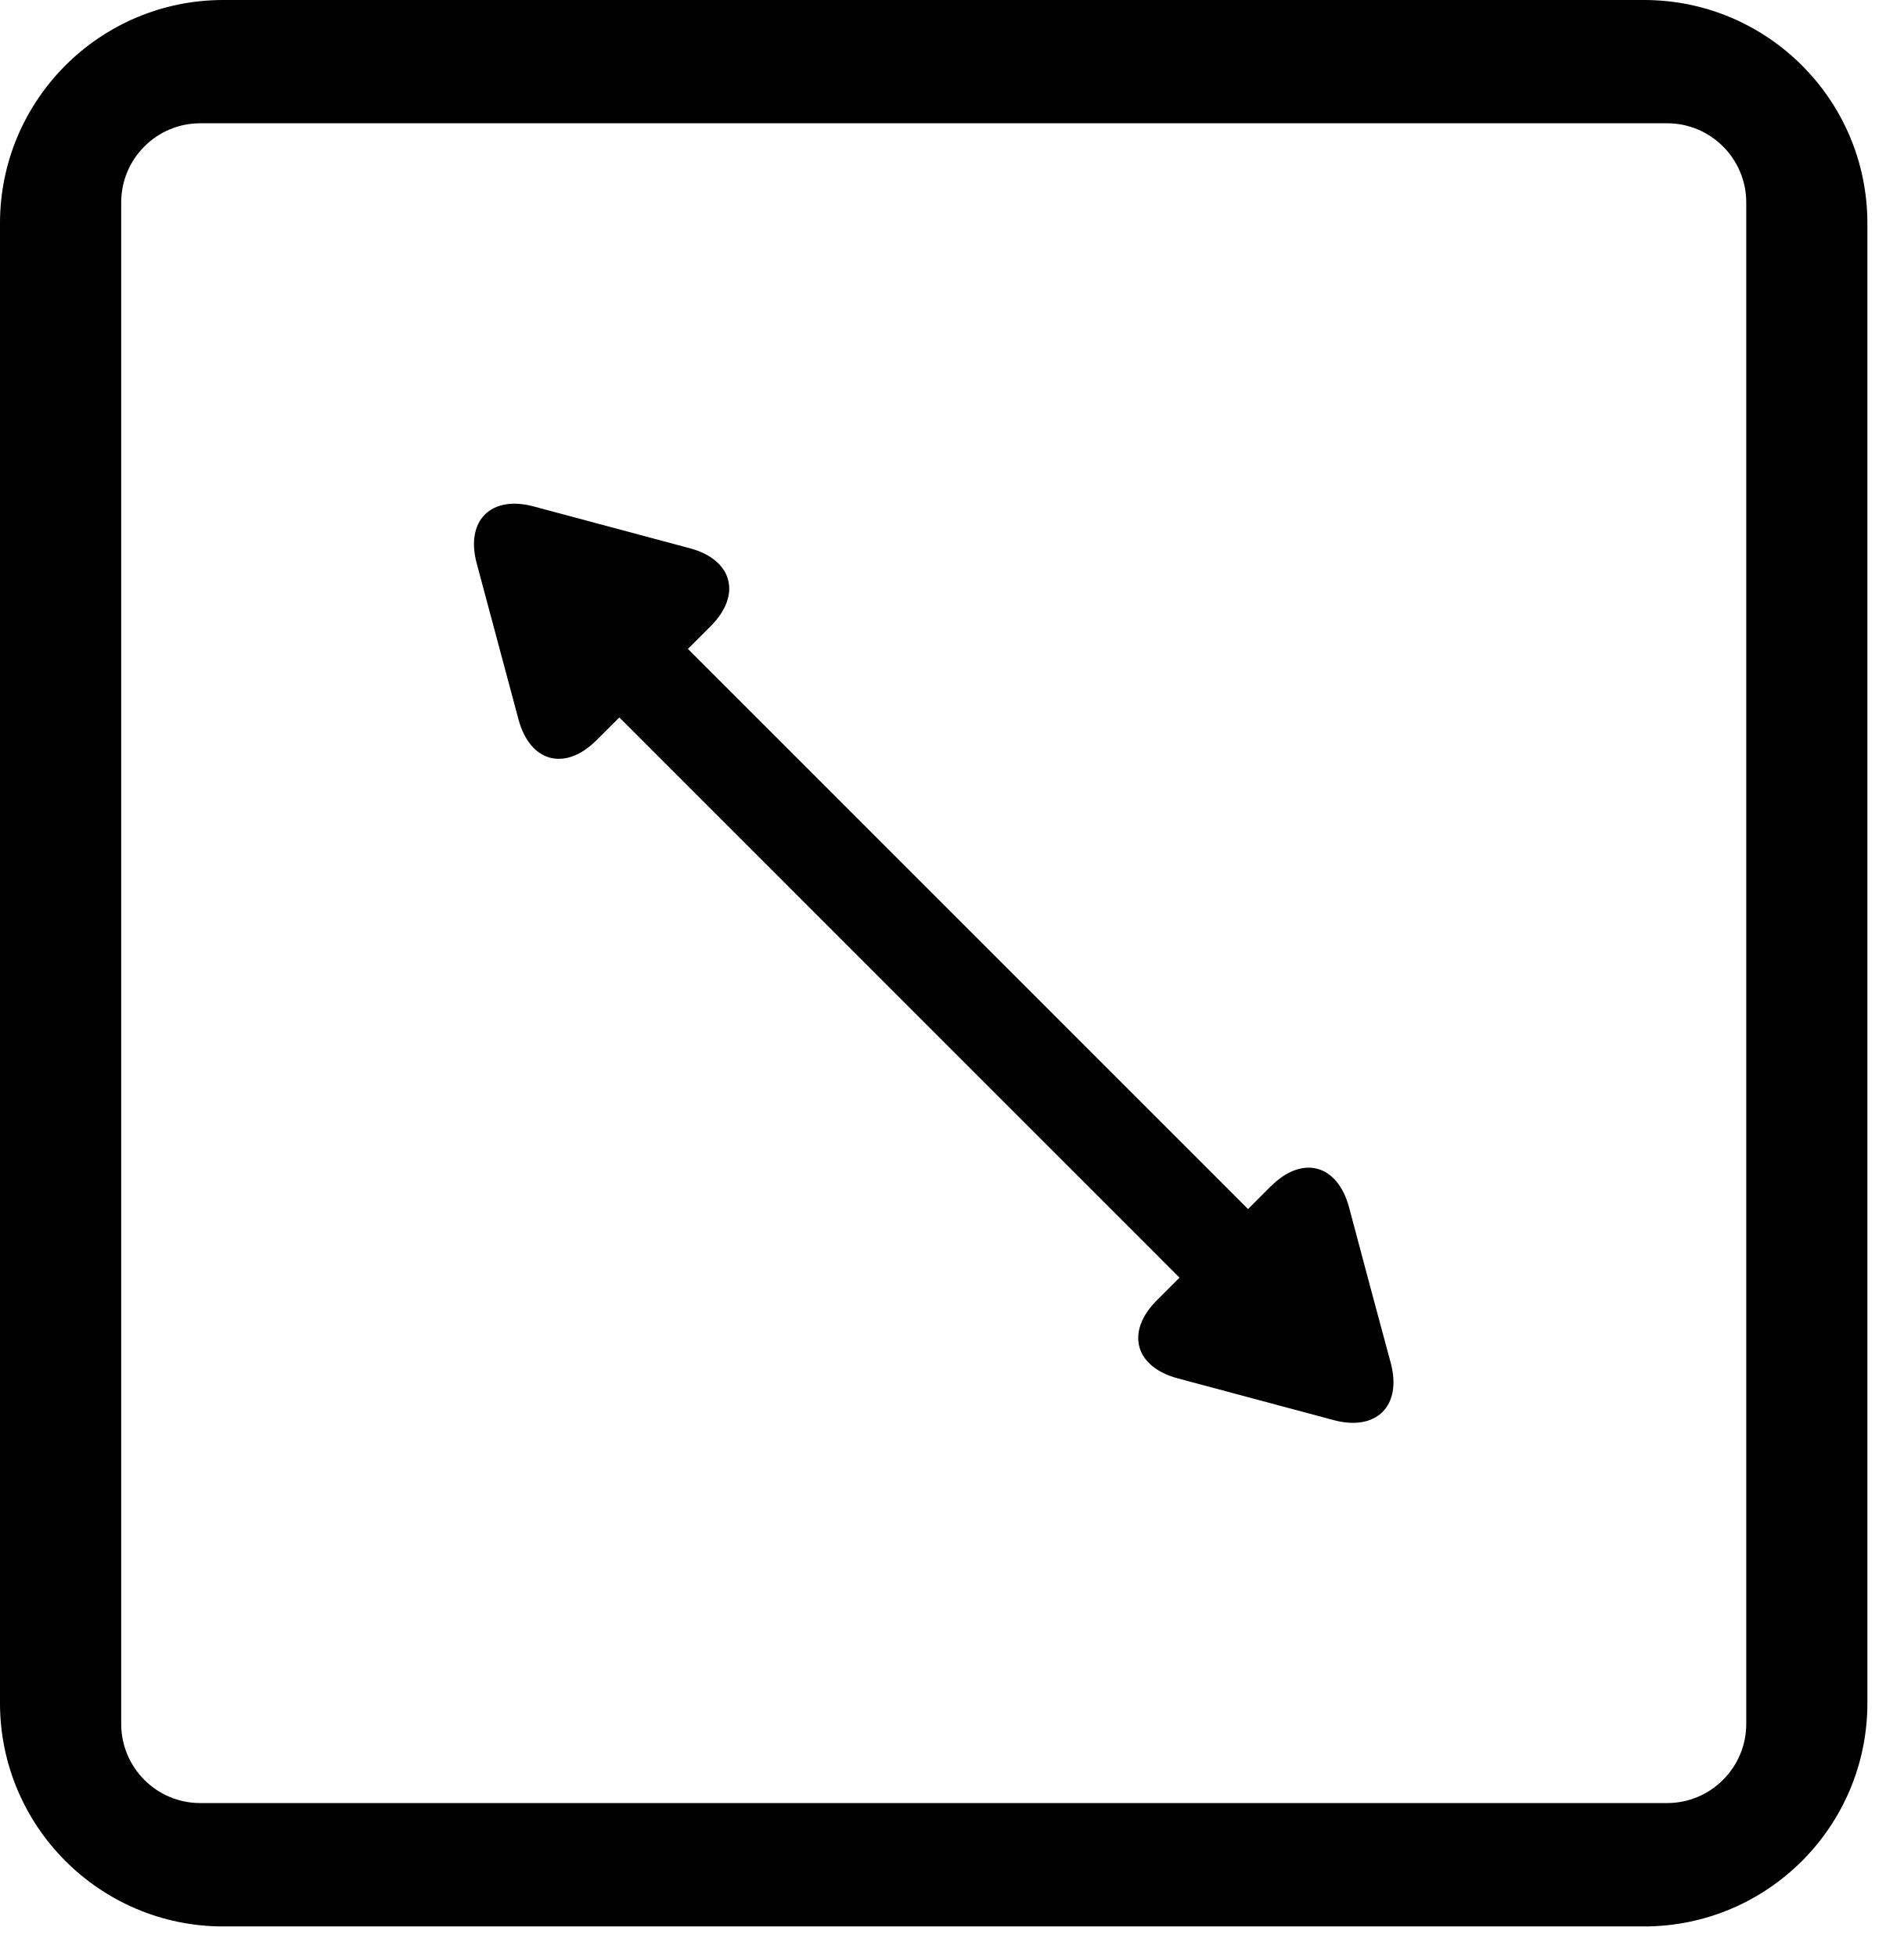
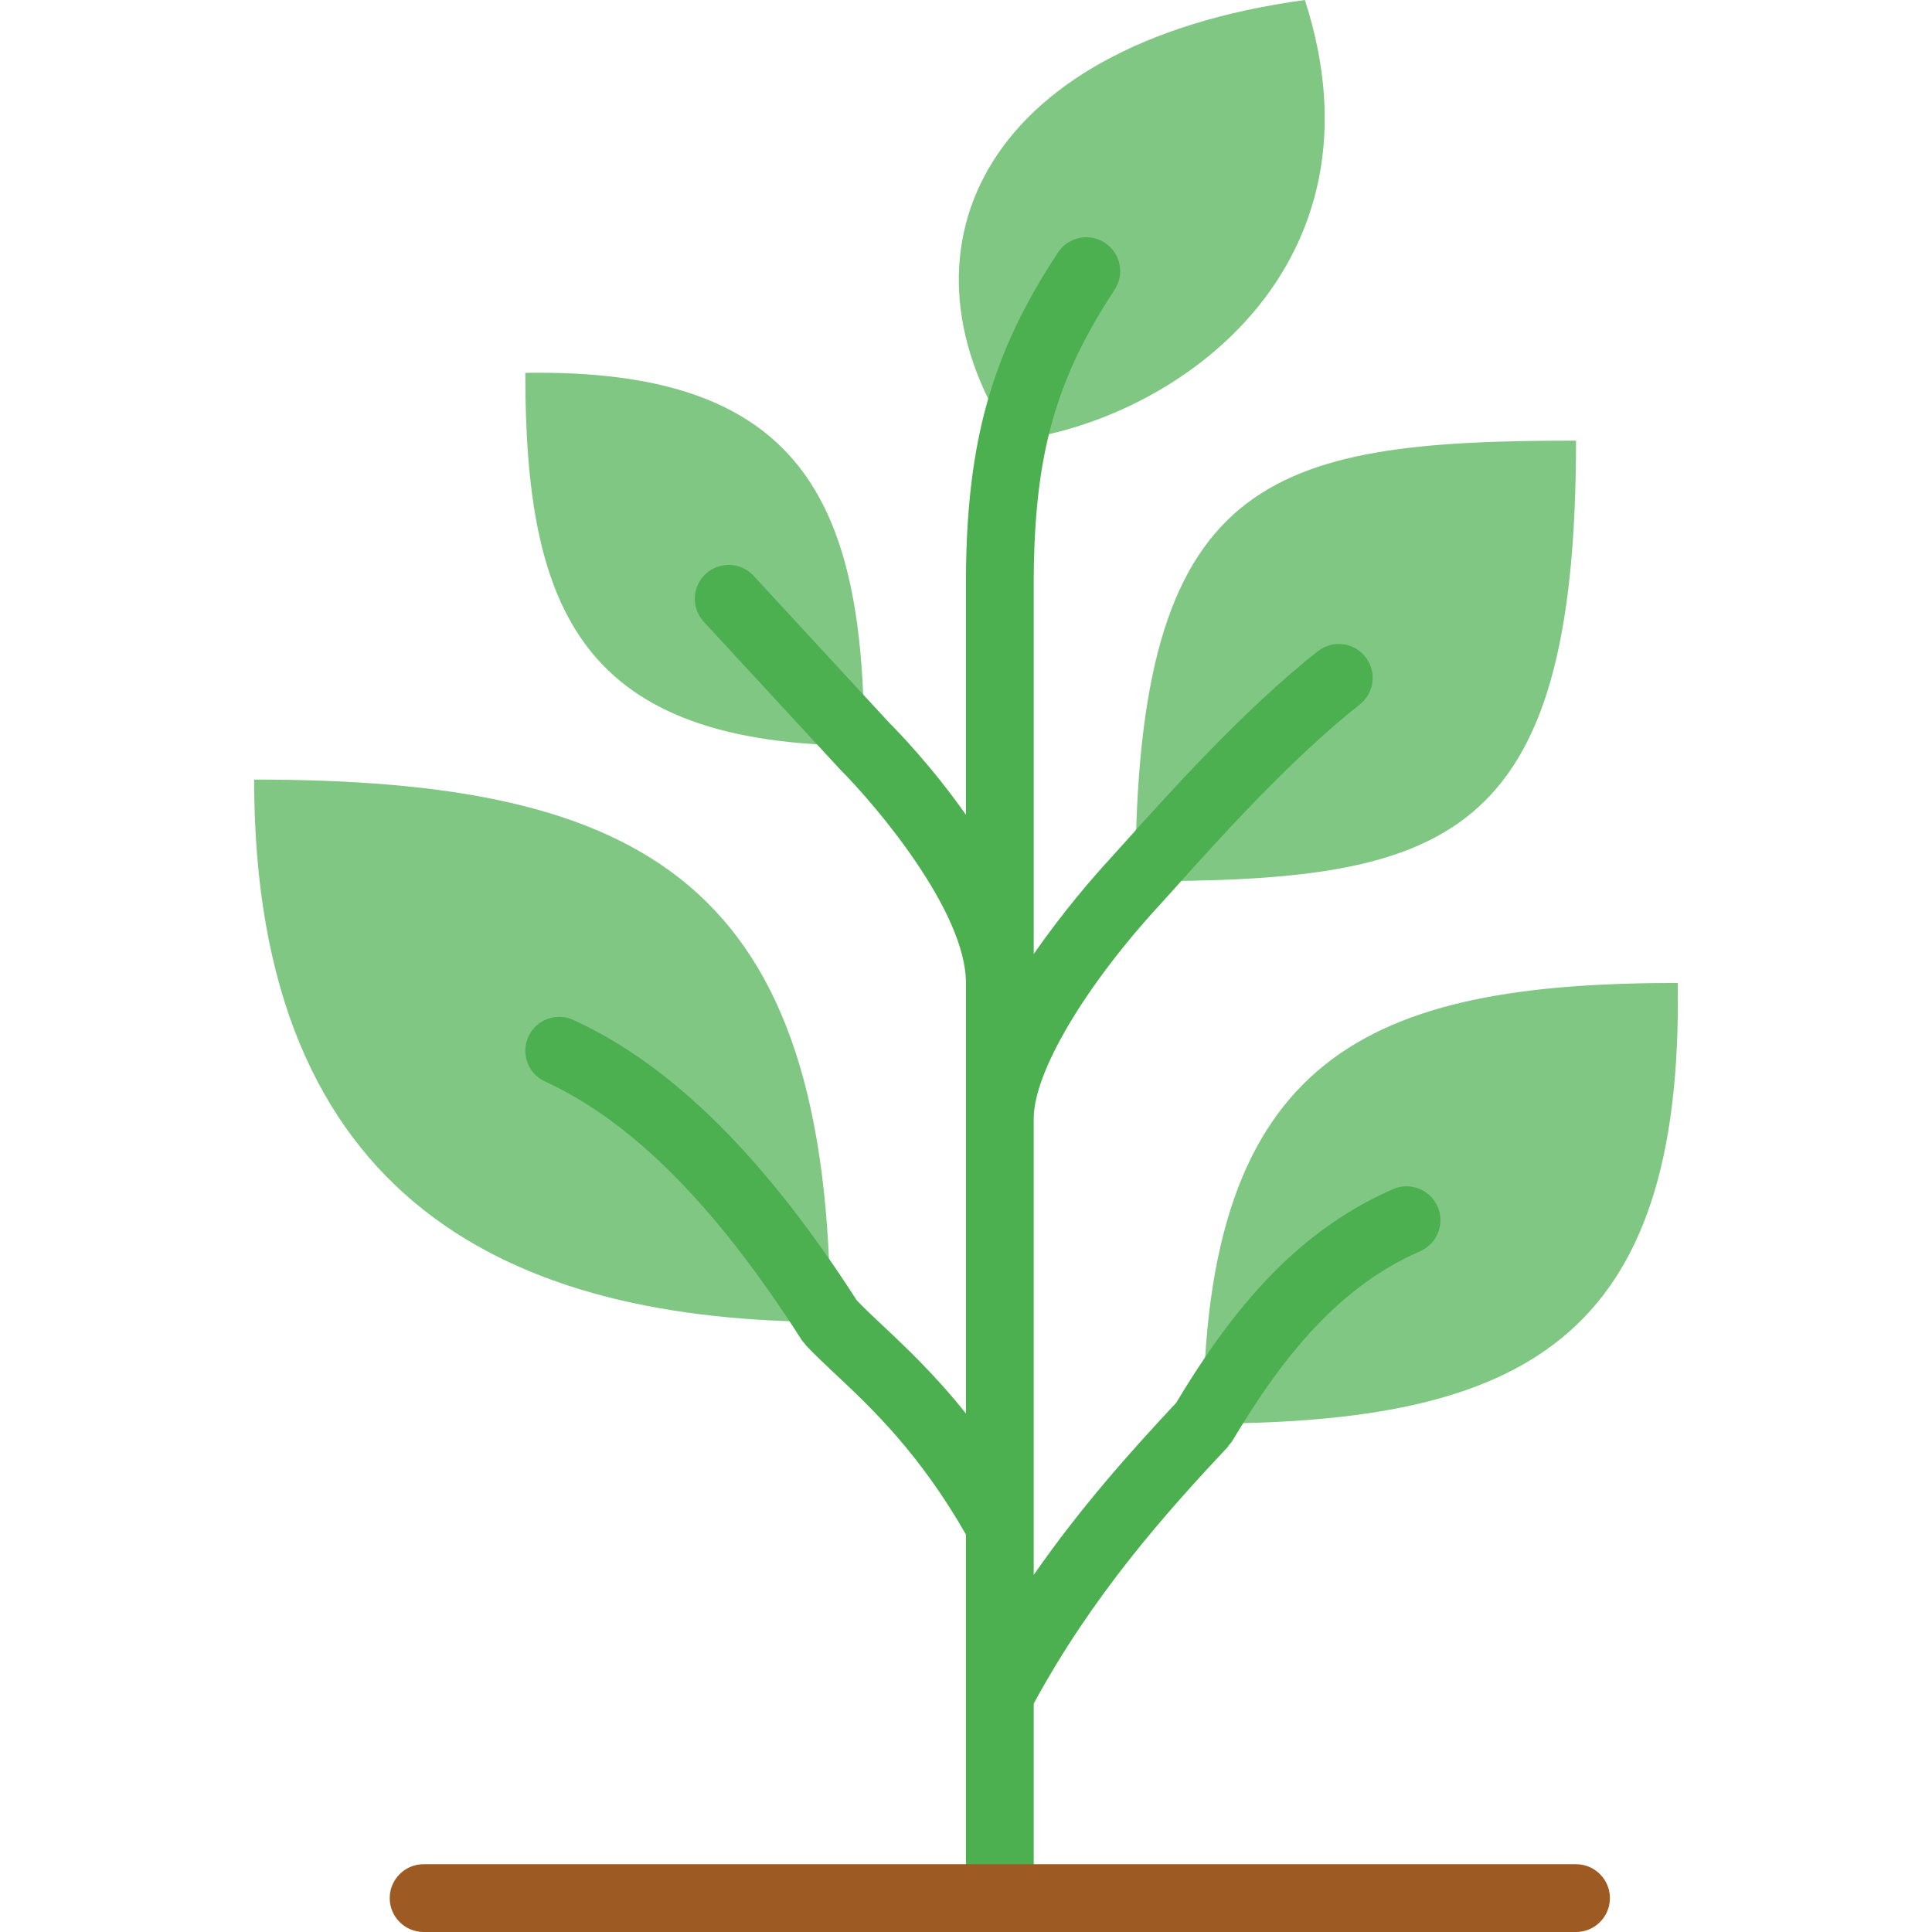
- <svg xmlns="http://www.w3.org/2000/svg" viewBox="0 0 36 37">
-   <path d="M31.09 0H4.223C1.892 0 0 1.892 0 4.224v27.992c0 2.332 1.892 4.225 4.224 4.225H31.09c2.334 0 4.226-1.892 4.226-4.224V4.224C35.316 1.892 33.424 0 31.09 0zm1.935 32.61c0 .826-.672 1.497-1.496 1.497H3.786c-.824 0-1.494-.67-1.494-1.498V3.83c0-.827.67-1.498 1.494-1.498H31.53c.823 0 1.495.67 1.495 1.498V32.61zm-8.99-10.172l-.432.433L13.01 12.275l.43-.43c.594-.594.416-1.258-.394-1.474l-2.95-.79c-.812-.22-1.298.267-1.08 1.078l.79 2.95c.217.81.88.988 1.474.394l.433-.432 10.594 10.597-.43.43c-.594.594-.416 1.257.395 1.475.81.217 2.14.572 2.95.79.81.217 1.296-.27 1.08-1.08-.22-.81-.575-2.138-.79-2.95-.22-.81-.882-.988-1.476-.394z" />
+ <svg xmlns="http://www.w3.org/2000/svg" viewBox="0 0 512.001 512.001">
+   <path fill="#81C784" d="M220.05 350.316c0-116.36-48.82-143.72-152.7-143.72 0 112.326 68.643 143.72 152.7 143.72m98.808 26.947c0-97.8 44.014-116.772 125.754-116.772 1.536 94.81-41.095 116.78-125.754 116.78M345.805 0c22.878 70.593-33.603 111.41-77.474 116.772C235.69 68.285 258.23 11.93 345.81 0M229.033 197.614c-75.228 0-89.825-35.93-89.825-98.807 72.93-1.186 89.825 33.684 89.825 98.807m71.86 35.93c81.902 0 116.772-9.324 116.772-116.772-81.902 0-116.772 9.324-116.772 116.772" />
+   <path fill="#4CAF50" d="M380.99 319.785c-1.986-4.554-7.286-6.638-11.822-4.653-27.675 12.045-44.598 35.292-57.488 56.652-12.09 12.917-25.295 27.693-37.735 45.586V296.422c0-12.19 13.483-35.014 33.55-56.787 1.014-1.105 2.424-2.677 4.176-4.626 9.86-11.03 30.37-33.93 48.66-48.29 3.91-3.07 4.58-8.72 1.53-12.62-3.07-3.907-8.71-4.58-12.61-1.527-19.543 15.342-40.76 39.047-50.963 50.445l-3.99 4.43c-4.112 4.463-12.475 13.976-20.343 25.4V152.77c.243-32.463 5.857-52.34 21.423-75.974 2.73-4.14 1.59-9.71-2.553-12.44-4.15-2.74-9.72-1.59-12.45 2.56-17.5 26.56-24.11 49.79-24.39 85.71 0 .02.01.03.01.038 0 .01-.01.027-.01.036v63.238c-9.052-12.918-18.51-22.583-20.343-24.415l-35.93-38.93c-3.36-3.638-9.036-3.87-12.692-.503-3.647 3.36-3.87 9.044-.512 12.69l36.18 39.18c9.262 9.263 33.3 37.477 33.3 56.53V374.6c-8.148-10.213-15.855-17.498-22.16-23.408-2.57-2.407-4.834-4.545-6.783-6.593-24.434-38.016-49.01-62.358-75.104-74.31-4.5-2.06-9.846-.1-11.91 4.42-2.068 4.504-.09 9.84 4.426 11.91 23.067 10.57 45.316 32.99 68.024 68.532.232.35.53.63.8.943.09.12.114.253.222.36 2.26 2.416 4.98 4.97 8.03 7.842 9.418 8.82 22.18 20.883 34.45 42.36v96.355c0 4.956 4.026 8.98 8.98 8.98s8.986-4.024 8.986-8.98v-51.54c15.557-28.666 34.68-50.17 51.47-68.07.097-.11.124-.245.214-.36.32-.37.664-.73.924-1.16 11.498-19.16 26.39-40.107 49.78-50.284 4.547-1.985 6.63-7.276 4.655-11.82" />
+   <path fill="#9E5A23" d="M417.665 512H112.26c-4.957 0-8.98-4.024-8.98-8.982s4.023-8.982 8.98-8.982h305.405c4.958 0 8.982 4.024 8.982 8.982S422.623 512 417.665 512" />
</svg>
